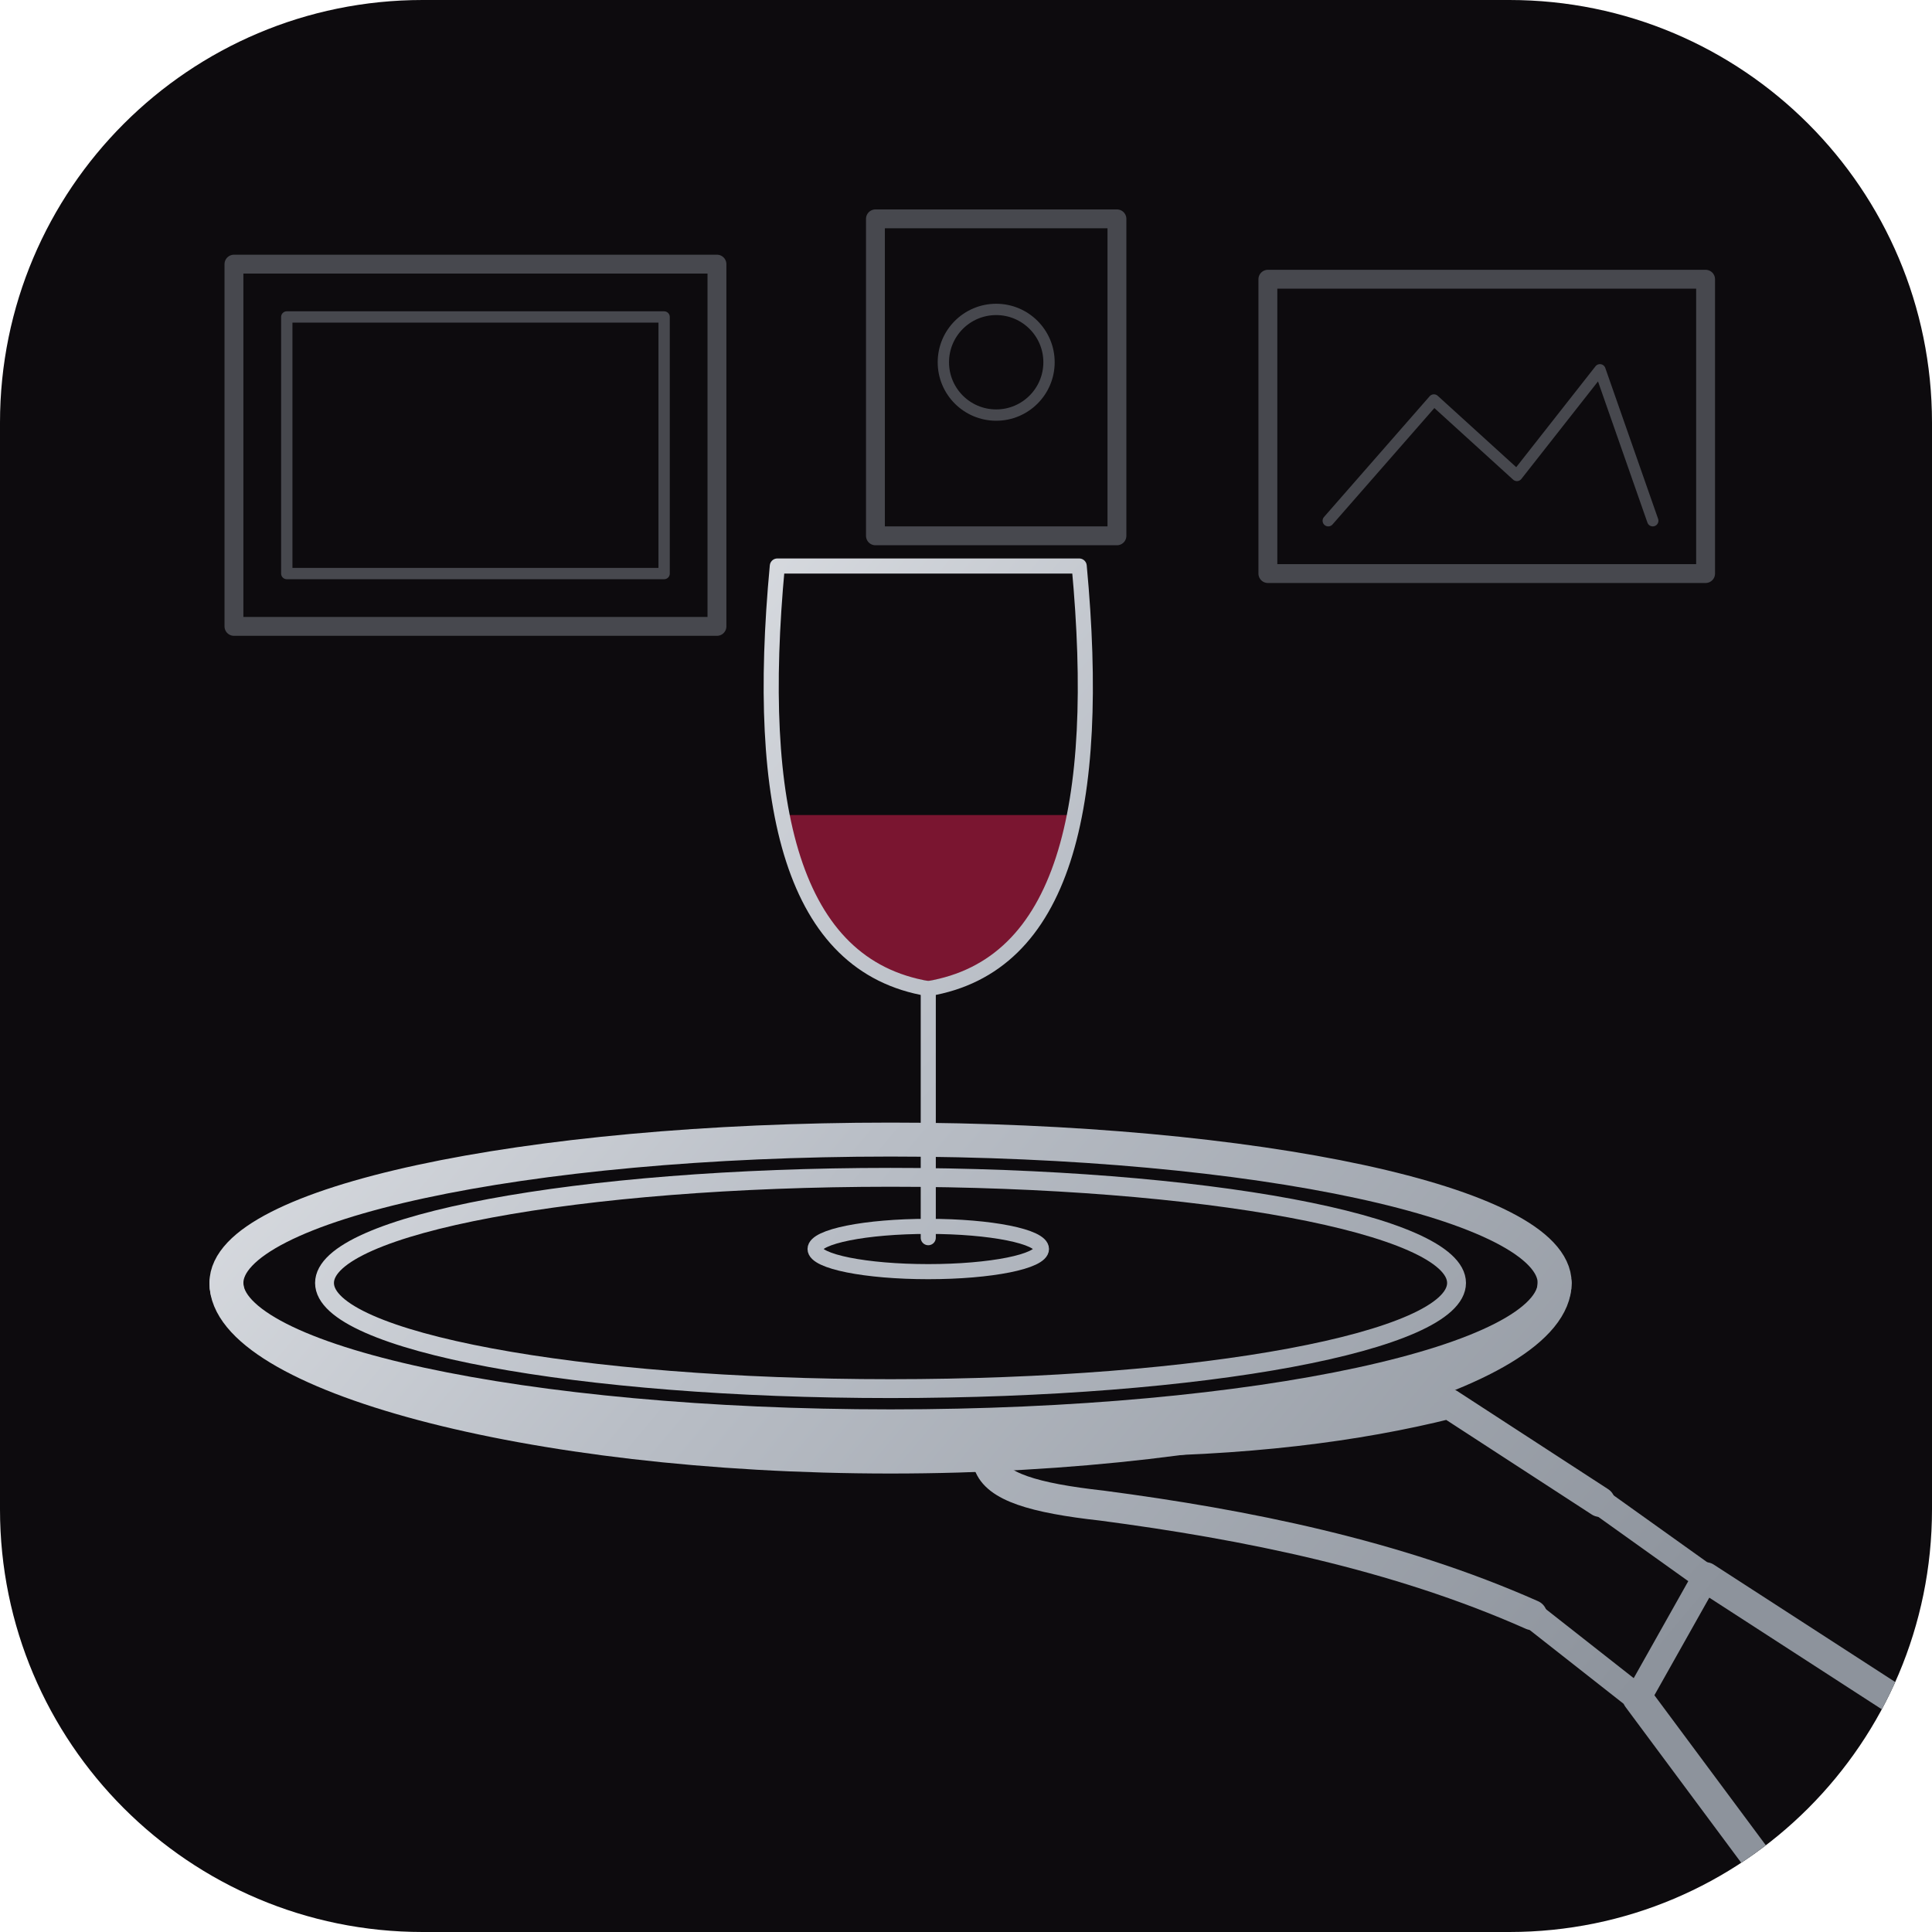
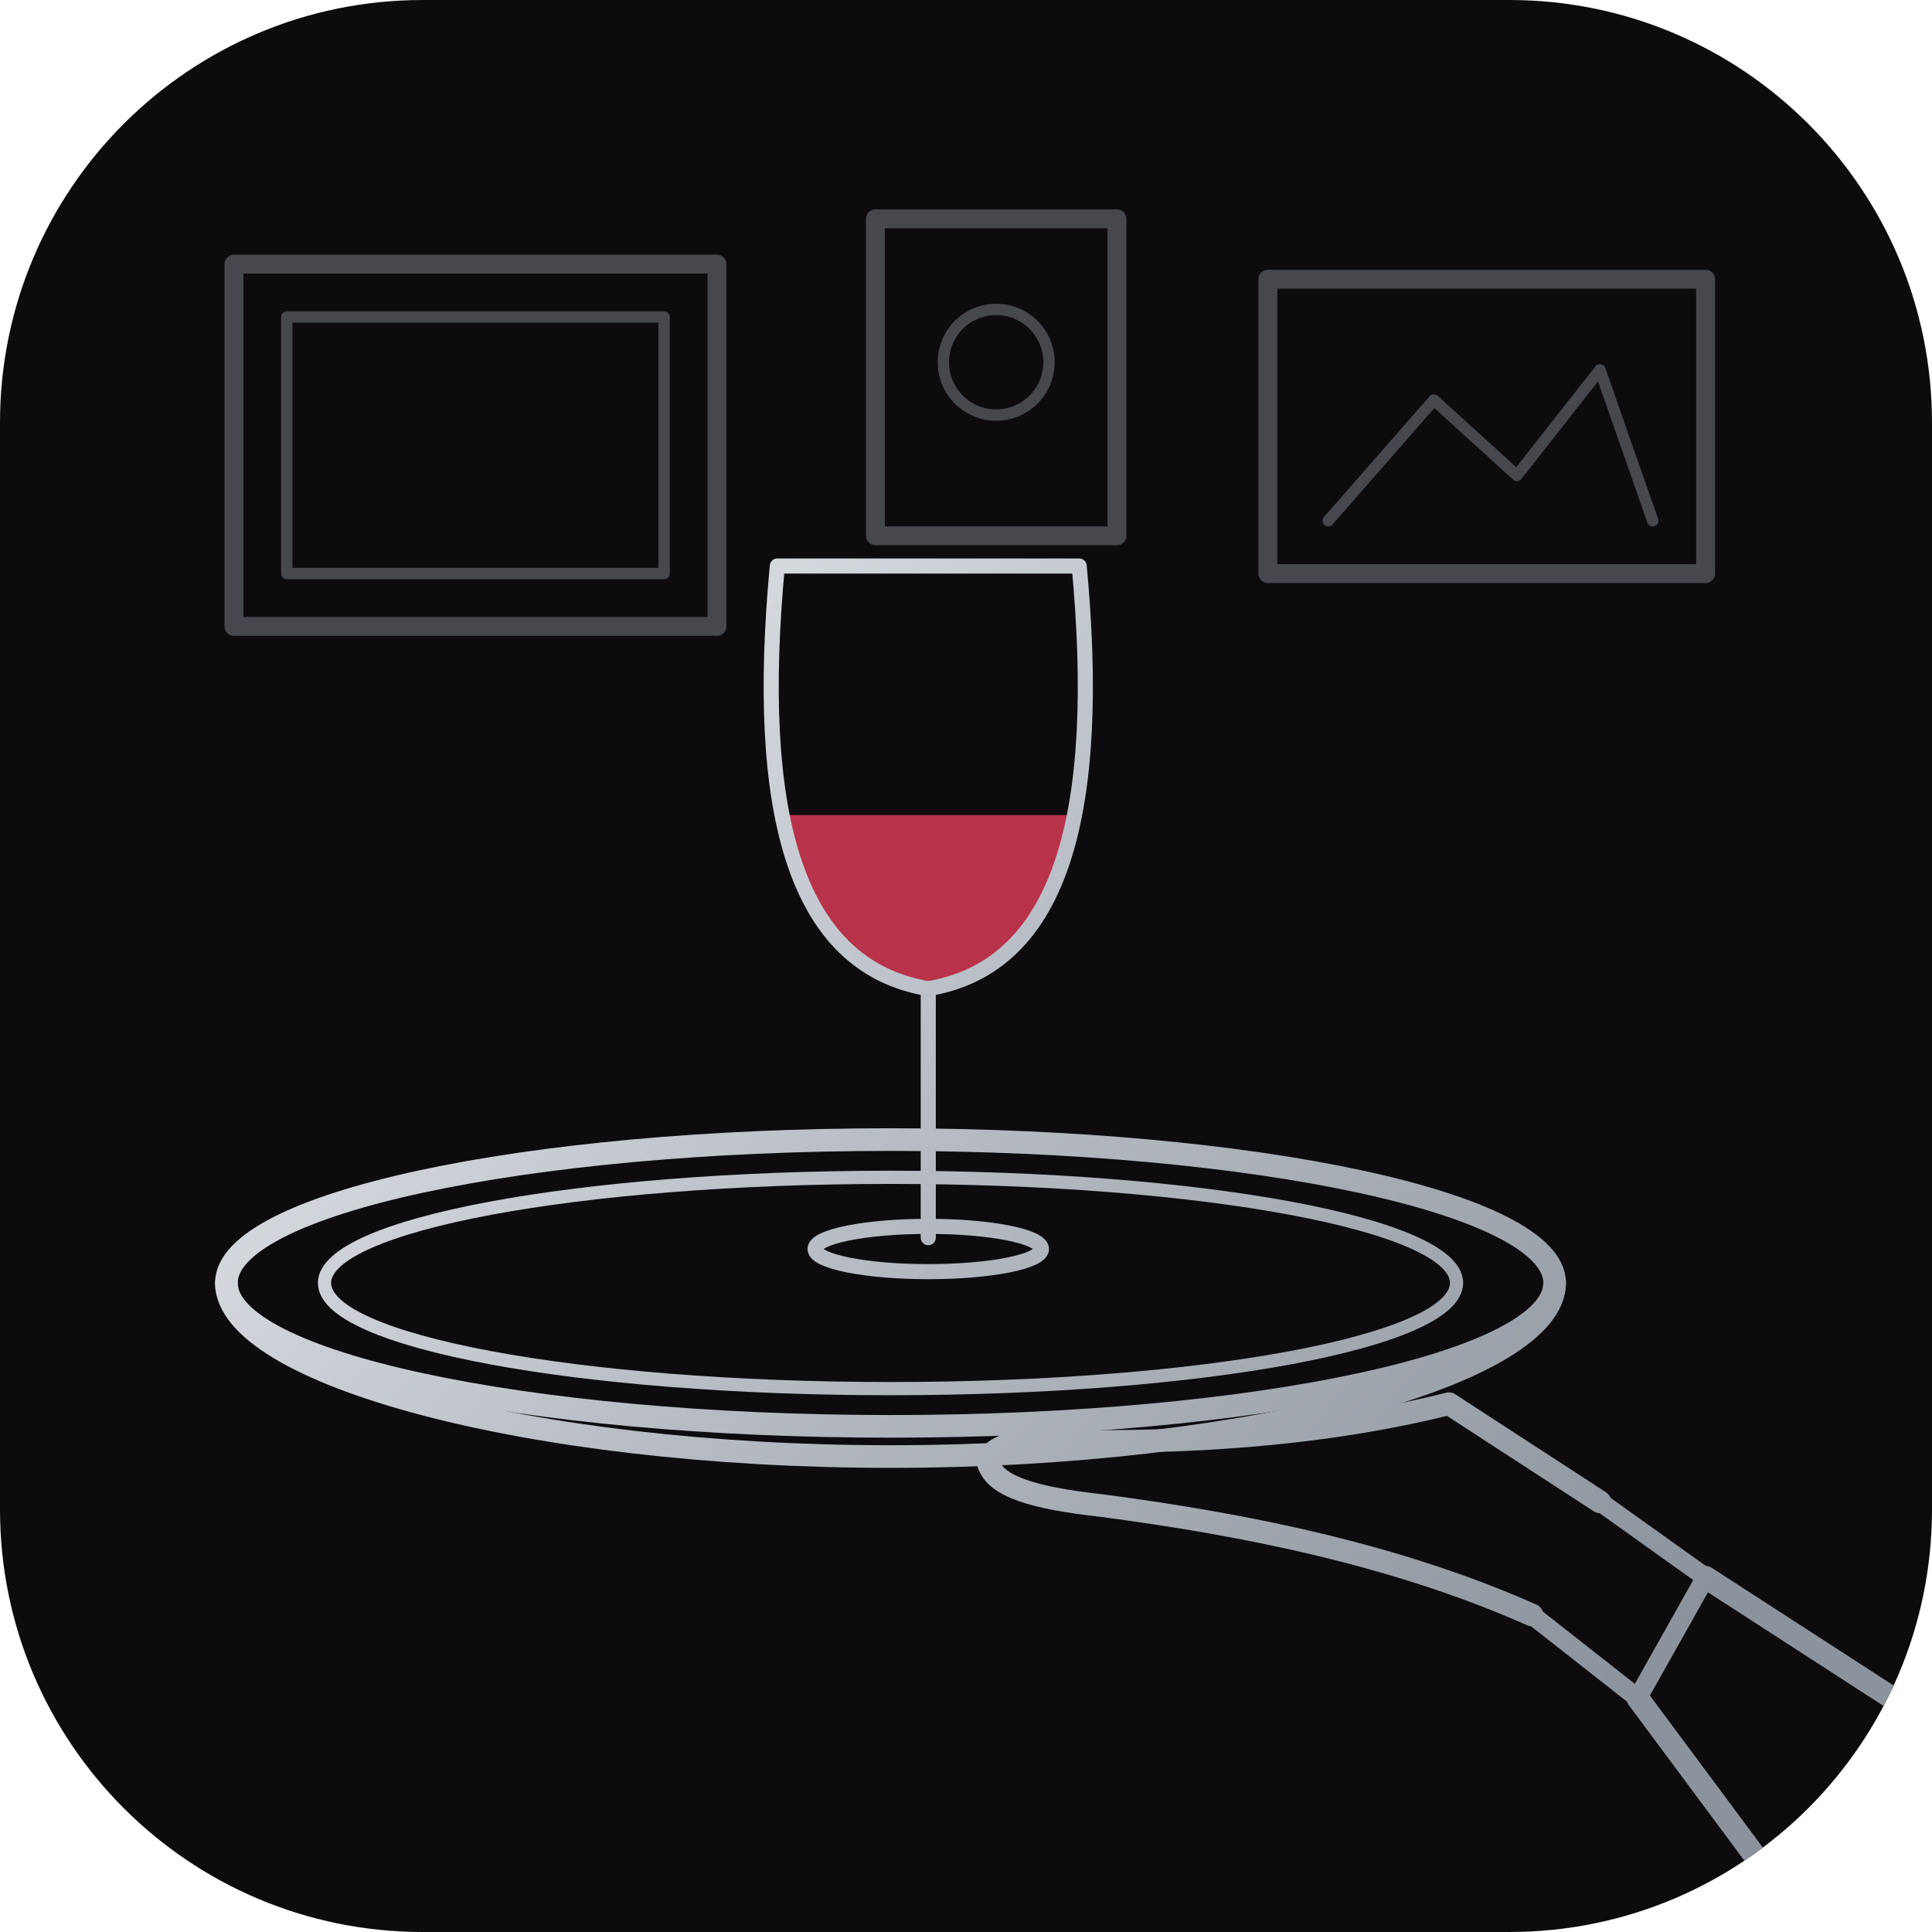
<svg xmlns="http://www.w3.org/2000/svg" viewBox="0 0 512 512">
  <defs>
    <linearGradient id="silver" gradientUnits="userSpaceOnUse" x1="60" y1="120" x2="440" y2="440">
      <stop offset="0" stop-color="#f4f5f7" />
      <stop offset="0.5" stop-color="#b9bec6" />
      <stop offset="1" stop-color="#8d939c" />
    </linearGradient>
    <clipPath id="tile">
      <rect width="512" height="512" rx="112" />
    </clipPath>
  </defs>
  <rect width="512" height="512" rx="112" fill="#0d0b0e" />
  <g clip-path="url(#tile)" fill="none" stroke-linecap="round" stroke-linejoin="round">
    <g stroke="#8d939c" stroke-width="5" opacity=".45">
      <rect x="62" y="70" width="128" height="96" />
      <rect x="76" y="84" width="100" height="68" stroke-width="3" />
      <rect x="232" y="58" width="64" height="84" />
      <rect x="336" y="74" width="116" height="78" />
      <circle cx="264" cy="96" r="14" stroke-width="3" />
      <path d="M352 138 L380 106 L402 126 L424 98 L438 138" stroke-width="3" />
    </g>
-     <path d="M207 216 H285 C283 240 271 256 246 260 C221 256 209 240 207 216 Z" fill="#7a1530" />
-     <g stroke="url(#silver)" stroke-width="9">
+     <path d="M207 216 H285 C283 240 271 256 246 260 C221 256 209 240 207 216 Z" fill="#b8324a" />
+     <g stroke="url(#silver)" stroke-width="6">
      <g stroke-width="4">
        <path d="M206 150 H286 C292 214 282 256 246 262 C210 256 200 214 206 150 Z" />
        <path d="M246 262 V328" />
        <ellipse cx="246" cy="331" rx="30" ry="6" />
      </g>
      <ellipse cx="236" cy="340" rx="176" ry="38" />
-       <ellipse cx="236" cy="340" rx="150" ry="28" stroke-width="5" />
+       <ellipse cx="236" cy="340" rx="150" ry="28" stroke-width="3.5" />
      <path d="M60 340 C60 364 140 386 236 386 C332 386 412 364 412 340" />
    </g>
-     <g stroke="url(#silver)" stroke-width="8">
+     <g stroke="url(#silver)" stroke-width="6">
      <path d="M262 388 C262 382 272 381 292 382 C330 382 360 378 384 372 L424 398" />
      <path d="M262 388 C264 394 274 397 292 399 C330 404 370 412 406 428" />
-       <path d="M424 398 L452 418 L434 450 L406 428" stroke-width="7" />
+       <path d="M424 398 L452 418 L434 450 L406 428" stroke-width="5" />
      <path d="M452 418 L520 462 M434 450 L486 520" />
    </g>
  </g>
</svg>
